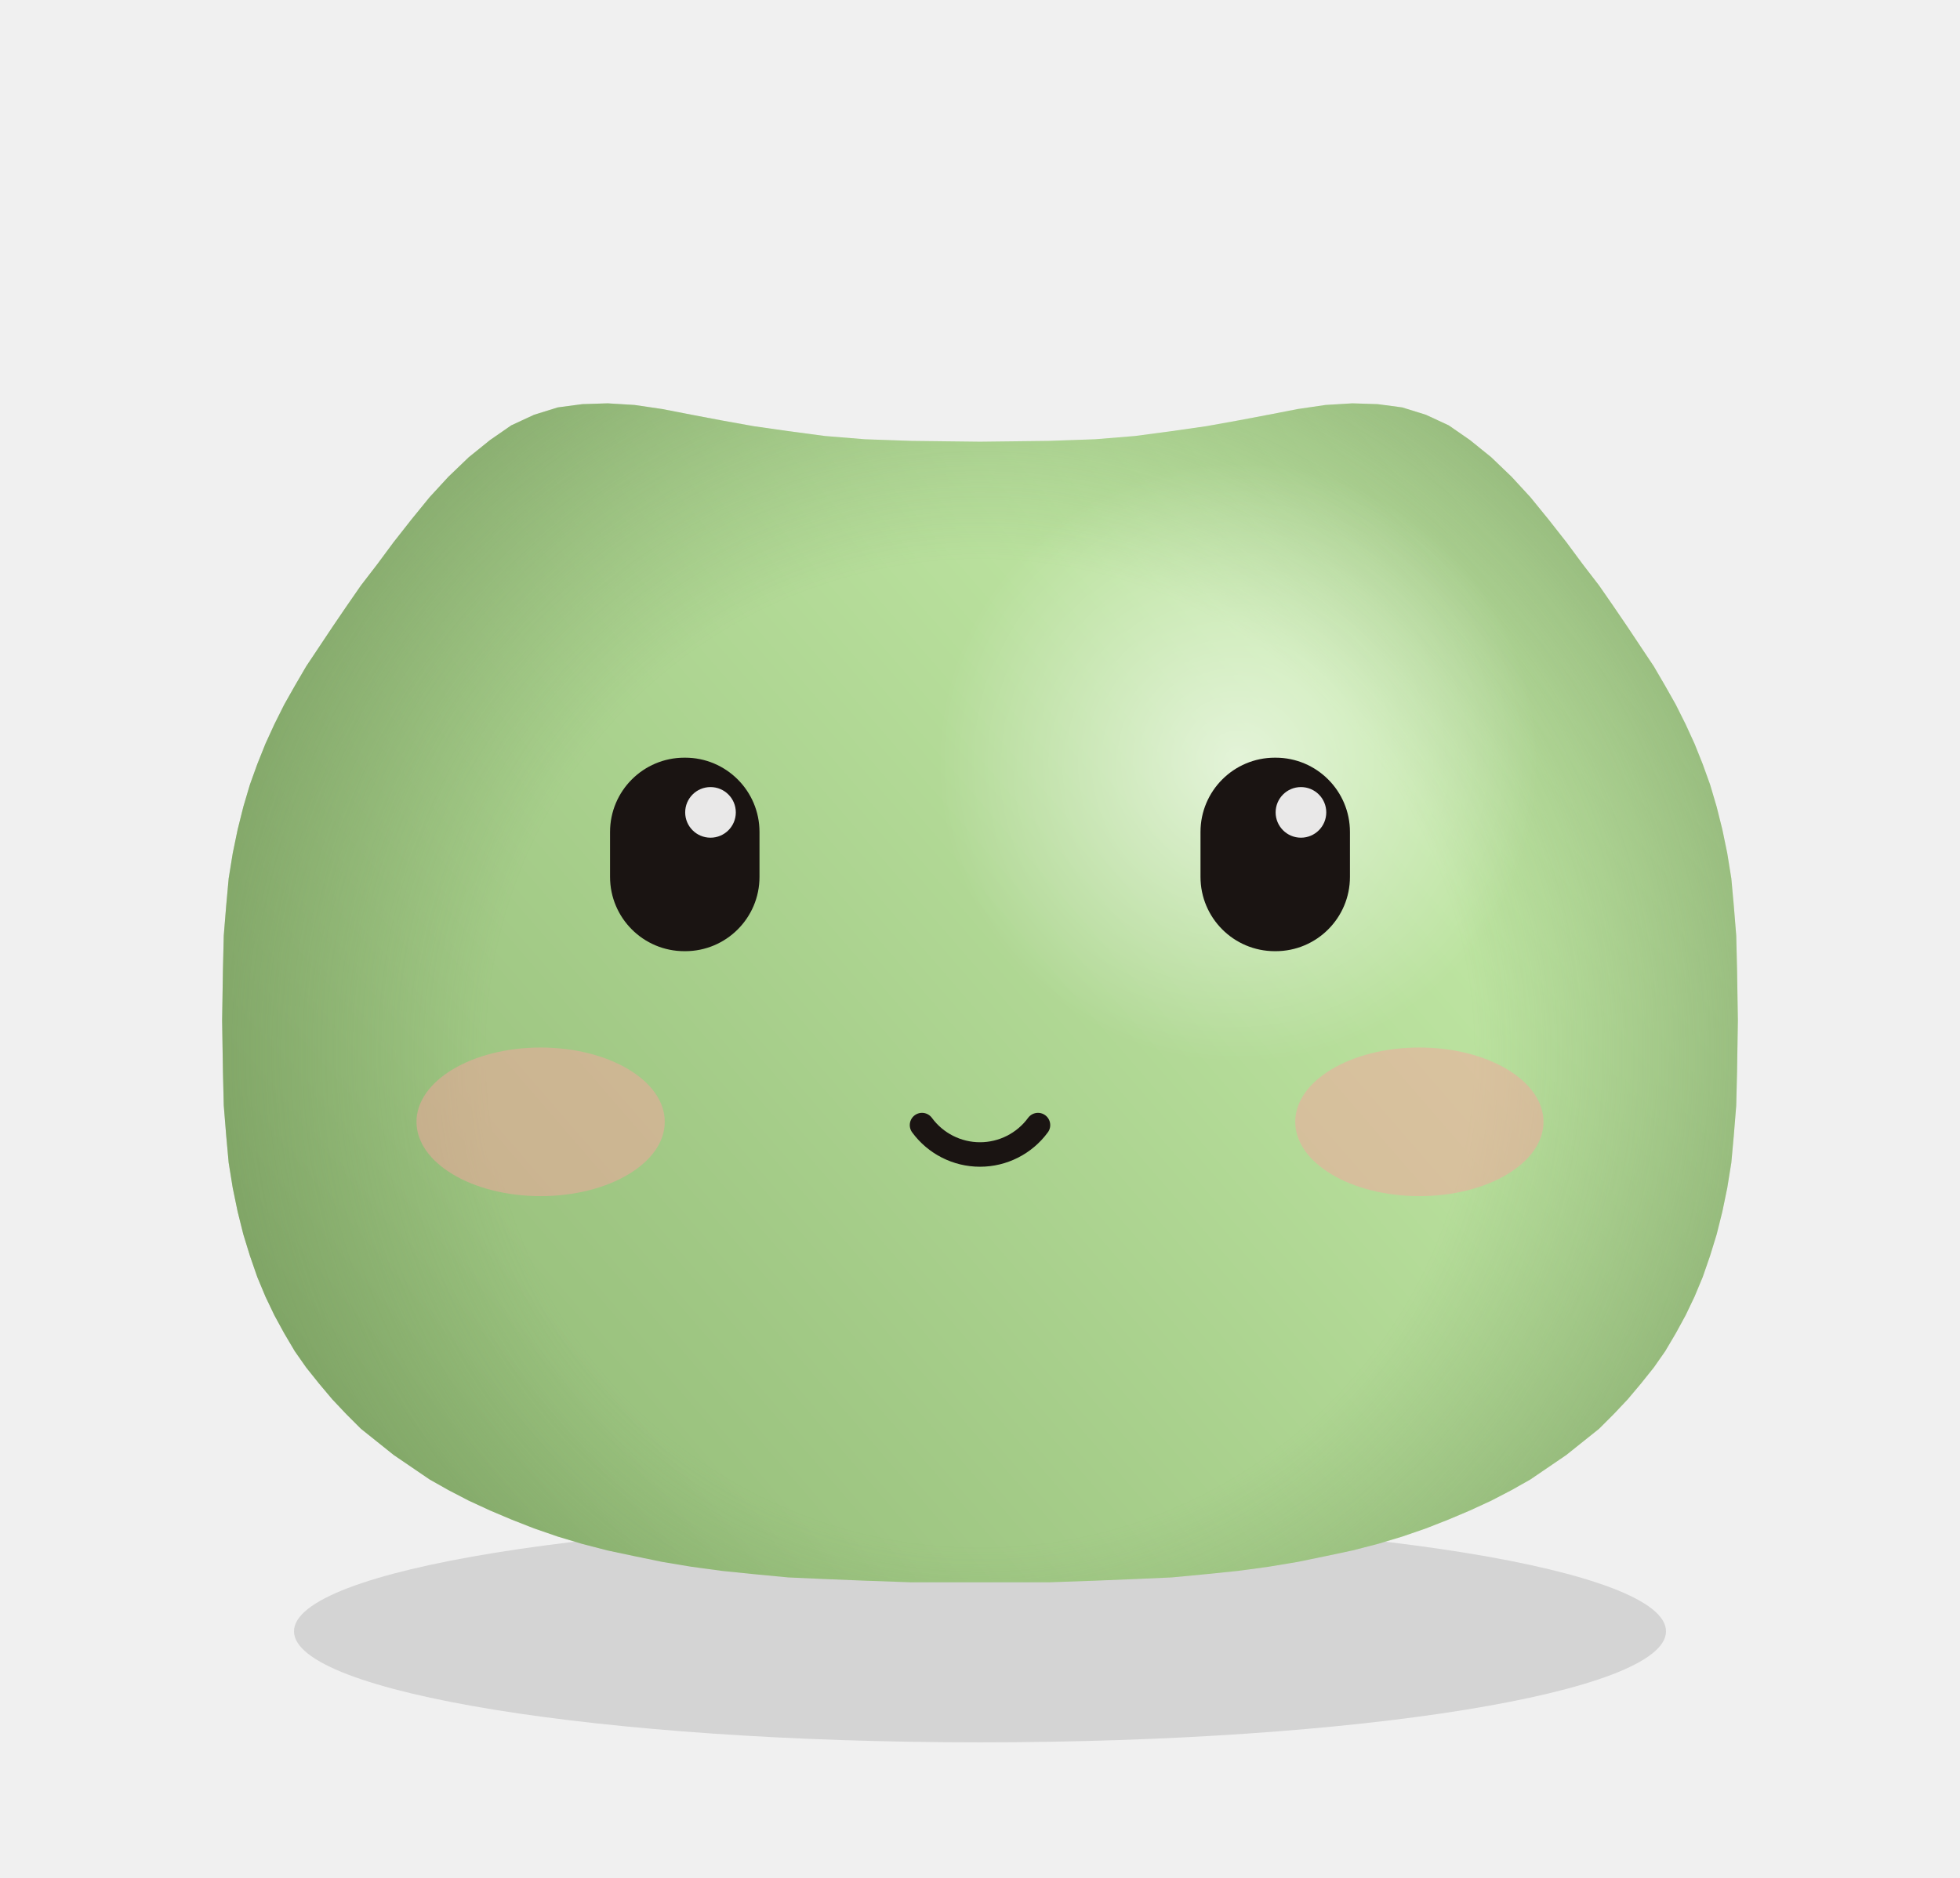
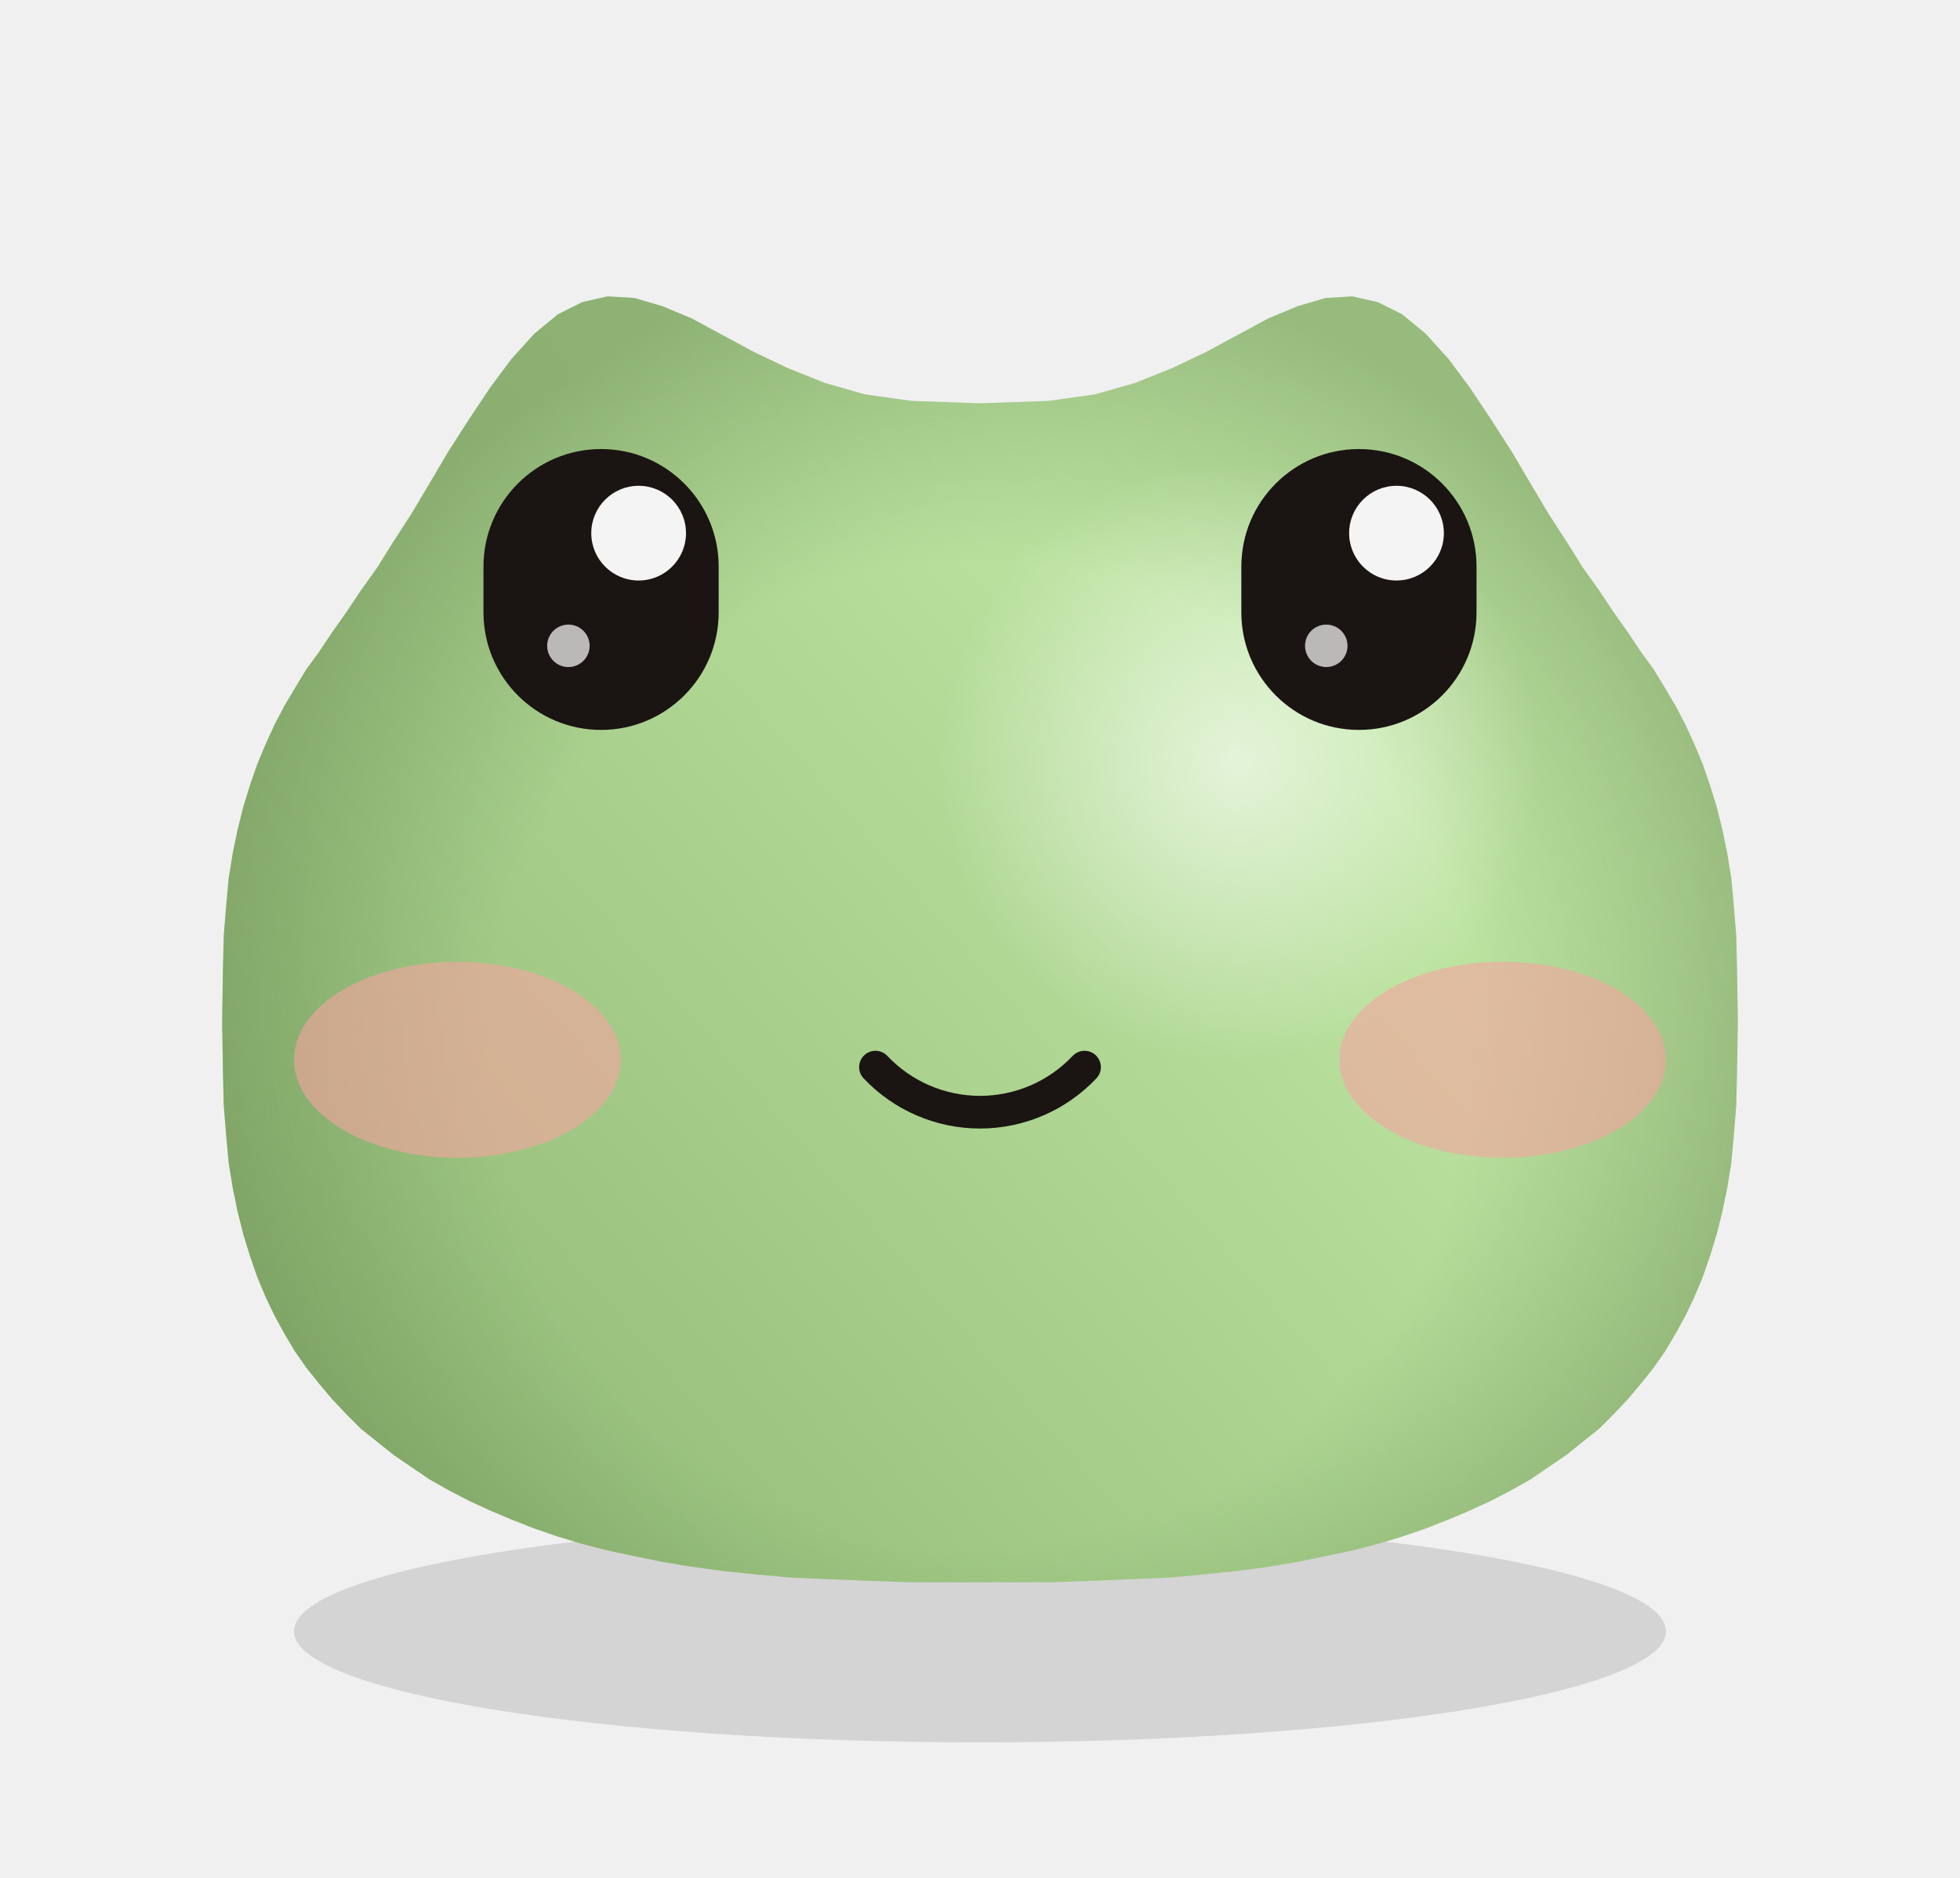
<svg xmlns="http://www.w3.org/2000/svg" viewBox="-120 -125 240 230" width="240" height="230">
  <defs>
    <linearGradient id="g" gradientUnits="userSpaceOnUse" x1="65.0" y1="-58.5" x2="-74.2" y2="61.9">
      <stop offset="0" stop-color="#c7eeab" />
      <stop offset="1" stop-color="#91b975" />
    </linearGradient>
    <radialGradient id="r" gradientUnits="userSpaceOnUse" cx="0" cy="4" r="97.4">
      <stop offset=".62" stop-color="#678850" stop-opacity="0" />
      <stop offset="1" stop-color="#678850" stop-opacity=".5" />
    </radialGradient>
    <radialGradient id="h" gradientUnits="userSpaceOnUse" cx="31.6" cy="-31.6" r="36.8">
      <stop offset="0" stop-color="#fff" stop-opacity=".6" />
      <stop offset="1" stop-color="#fff" stop-opacity="0" />
    </radialGradient>
  </defs>
  <ellipse cx="0" cy="74.8" rx="84.0" ry="13.6" fill="#000" opacity=".12" />
-   <path d="M92.8 0.0 L92.7 6.3 L92.6 10.4 L92.3 14.1 L92.0 17.4 L91.5 20.5 L90.9 23.4 L90.2 26.2 L89.4 28.8 L88.5 31.4 L87.5 33.8 L86.4 36.1 L85.2 38.3 L83.9 40.5 L82.5 42.5 L80.9 44.5 L79.3 46.4 L77.6 48.2 L75.8 50.0 L73.8 51.6 L71.8 53.2 L69.6 54.7 L67.4 56.2 L65.1 57.5 L62.6 58.8 L60.0 60.0 L57.4 61.1 L54.6 62.2 L51.7 63.2 L48.7 64.1 L45.6 64.9 L42.3 65.6 L38.9 66.3 L35.3 66.9 L31.6 67.4 L27.7 67.8 L23.5 68.2 L19.0 68.4 L14.1 68.6 L8.4 68.8 L0.0 68.8 L-8.4 68.8 L-14.1 68.6 L-19.0 68.4 L-23.5 68.2 L-27.7 67.8 L-31.6 67.4 L-35.3 66.9 L-38.9 66.3 L-42.3 65.6 L-45.6 64.9 L-48.7 64.1 L-51.7 63.2 L-54.6 62.2 L-57.4 61.1 L-60.0 60.0 L-62.6 58.8 L-65.1 57.5 L-67.4 56.2 L-69.6 54.7 L-71.8 53.2 L-73.8 51.6 L-75.8 50.0 L-77.6 48.2 L-79.3 46.4 L-80.9 44.5 L-82.5 42.5 L-83.9 40.5 L-85.2 38.3 L-86.4 36.1 L-87.5 33.8 L-88.5 31.4 L-89.4 28.8 L-90.2 26.2 L-90.9 23.4 L-91.5 20.5 L-92.0 17.4 L-92.3 14.1 L-92.6 10.4 L-92.7 6.3 L-92.8 0.0 L-92.7 -6.3 L-92.6 -10.4 L-92.3 -14.1 L-92.0 -17.4 L-91.5 -20.5 L-90.9 -23.4 L-90.2 -26.2 L-89.4 -28.9 L-88.5 -31.4 L-87.5 -33.9 L-86.4 -36.3 L-85.2 -38.7 L-83.9 -41.0 L-82.5 -43.4 L-80.9 -45.8 L-79.3 -48.2 L-77.6 -50.7 L-75.8 -53.3 L-73.8 -55.9 L-71.8 -58.6 L-69.6 -61.4 L-67.4 -64.1 L-65.1 -66.6 L-62.6 -69.0 L-60.0 -71.1 L-57.4 -72.9 L-54.6 -74.2 L-51.7 -75.1 L-48.7 -75.5 L-45.6 -75.6 L-42.3 -75.4 L-38.9 -74.9 L-35.3 -74.2 L-31.6 -73.5 L-27.7 -72.8 L-23.5 -72.2 L-19.0 -71.6 L-14.1 -71.2 L-8.4 -71.0 L-0.0 -70.9 L8.4 -71.0 L14.1 -71.2 L19.0 -71.6 L23.5 -72.2 L27.7 -72.8 L31.6 -73.5 L35.3 -74.2 L38.9 -74.9 L42.3 -75.4 L45.6 -75.6 L48.7 -75.5 L51.7 -75.1 L54.6 -74.2 L57.4 -72.9 L60.0 -71.1 L62.6 -69.0 L65.1 -66.6 L67.4 -64.1 L69.6 -61.4 L71.8 -58.6 L73.8 -55.9 L75.8 -53.3 L77.6 -50.7 L79.3 -48.2 L80.9 -45.8 L82.5 -43.4 L83.9 -41.0 L85.2 -38.7 L86.4 -36.3 L87.5 -33.9 L88.5 -31.4 L89.4 -28.9 L90.2 -26.2 L90.9 -23.4 L91.5 -20.5 L92.0 -17.4 L92.3 -14.1 L92.6 -10.4 L92.7 -6.3Z" fill="url(#g)" />
-   <path d="M92.8 0.0 L92.7 6.3 L92.6 10.4 L92.3 14.1 L92.0 17.4 L91.5 20.5 L90.9 23.4 L90.2 26.2 L89.4 28.8 L88.5 31.4 L87.5 33.8 L86.4 36.1 L85.2 38.3 L83.9 40.5 L82.5 42.5 L80.9 44.5 L79.3 46.4 L77.6 48.2 L75.8 50.0 L73.8 51.6 L71.8 53.2 L69.6 54.7 L67.4 56.2 L65.1 57.5 L62.6 58.8 L60.0 60.0 L57.4 61.1 L54.6 62.2 L51.7 63.2 L48.7 64.1 L45.6 64.9 L42.3 65.6 L38.9 66.3 L35.3 66.9 L31.6 67.4 L27.7 67.8 L23.5 68.2 L19.0 68.4 L14.1 68.6 L8.4 68.8 L0.0 68.8 L-8.4 68.8 L-14.1 68.6 L-19.0 68.4 L-23.5 68.2 L-27.7 67.8 L-31.6 67.4 L-35.3 66.9 L-38.9 66.3 L-42.3 65.6 L-45.6 64.9 L-48.7 64.1 L-51.7 63.2 L-54.6 62.2 L-57.4 61.1 L-60.0 60.0 L-62.6 58.8 L-65.1 57.5 L-67.4 56.2 L-69.6 54.7 L-71.8 53.2 L-73.8 51.6 L-75.8 50.0 L-77.6 48.2 L-79.3 46.4 L-80.9 44.5 L-82.5 42.5 L-83.9 40.5 L-85.2 38.3 L-86.4 36.1 L-87.5 33.8 L-88.5 31.4 L-89.4 28.8 L-90.2 26.2 L-90.9 23.4 L-91.5 20.5 L-92.0 17.4 L-92.3 14.1 L-92.6 10.4 L-92.7 6.3 L-92.8 0.0 L-92.7 -6.3 L-92.6 -10.4 L-92.3 -14.1 L-92.0 -17.4 L-91.5 -20.5 L-90.9 -23.4 L-90.2 -26.2 L-89.4 -28.9 L-88.5 -31.4 L-87.5 -33.9 L-86.4 -36.3 L-85.2 -38.7 L-83.9 -41.0 L-82.5 -43.4 L-80.9 -45.8 L-79.3 -48.2 L-77.6 -50.7 L-75.8 -53.3 L-73.8 -55.9 L-71.8 -58.6 L-69.6 -61.4 L-67.4 -64.1 L-65.1 -66.6 L-62.6 -69.0 L-60.0 -71.1 L-57.4 -72.9 L-54.6 -74.2 L-51.7 -75.1 L-48.7 -75.5 L-45.6 -75.6 L-42.3 -75.4 L-38.9 -74.9 L-35.3 -74.2 L-31.6 -73.5 L-27.7 -72.8 L-23.5 -72.2 L-19.0 -71.6 L-14.1 -71.2 L-8.4 -71.0 L-0.0 -70.9 L8.4 -71.0 L14.1 -71.2 L19.0 -71.6 L23.5 -72.2 L27.7 -72.8 L31.6 -73.5 L35.3 -74.2 L38.9 -74.9 L42.3 -75.4 L45.6 -75.6 L48.7 -75.5 L51.7 -75.1 L54.6 -74.2 L57.4 -72.9 L60.0 -71.1 L62.6 -69.0 L65.1 -66.6 L67.4 -64.1 L69.6 -61.4 L71.8 -58.6 L73.8 -55.9 L75.8 -53.3 L77.6 -50.7 L79.3 -48.2 L80.9 -45.8 L82.5 -43.4 L83.9 -41.0 L85.2 -38.7 L86.4 -36.3 L87.5 -33.9 L88.5 -31.4 L89.4 -28.9 L90.2 -26.2 L90.9 -23.4 L91.5 -20.5 L92.0 -17.4 L92.3 -14.1 L92.6 -10.4 L92.7 -6.3Z" fill="url(#r)" />
-   <path d="M92.8 0.0 L92.7 6.3 L92.6 10.4 L92.3 14.1 L92.0 17.4 L91.5 20.5 L90.9 23.4 L90.2 26.2 L89.4 28.8 L88.5 31.4 L87.5 33.8 L86.4 36.1 L85.2 38.3 L83.9 40.5 L82.5 42.5 L80.9 44.5 L79.3 46.4 L77.6 48.2 L75.8 50.0 L73.8 51.6 L71.8 53.2 L69.6 54.7 L67.4 56.2 L65.1 57.5 L62.6 58.8 L60.0 60.0 L57.4 61.1 L54.6 62.2 L51.7 63.2 L48.7 64.1 L45.6 64.9 L42.3 65.6 L38.9 66.3 L35.3 66.9 L31.6 67.4 L27.7 67.8 L23.5 68.2 L19.0 68.4 L14.1 68.6 L8.4 68.8 L0.0 68.8 L-8.4 68.8 L-14.1 68.6 L-19.0 68.4 L-23.5 68.2 L-27.7 67.8 L-31.6 67.4 L-35.3 66.9 L-38.9 66.3 L-42.3 65.6 L-45.6 64.9 L-48.7 64.1 L-51.7 63.2 L-54.6 62.2 L-57.4 61.1 L-60.0 60.0 L-62.6 58.8 L-65.1 57.5 L-67.4 56.2 L-69.6 54.7 L-71.8 53.2 L-73.8 51.6 L-75.8 50.0 L-77.6 48.2 L-79.3 46.4 L-80.9 44.5 L-82.5 42.5 L-83.9 40.5 L-85.2 38.3 L-86.4 36.1 L-87.5 33.8 L-88.5 31.4 L-89.4 28.8 L-90.2 26.2 L-90.9 23.4 L-91.5 20.5 L-92.0 17.4 L-92.3 14.1 L-92.6 10.4 L-92.7 6.3 L-92.8 0.0 L-92.7 -6.3 L-92.6 -10.4 L-92.3 -14.1 L-92.0 -17.4 L-91.5 -20.5 L-90.9 -23.4 L-90.2 -26.2 L-89.4 -28.9 L-88.5 -31.4 L-87.5 -33.9 L-86.4 -36.3 L-85.2 -38.7 L-83.9 -41.0 L-82.5 -43.4 L-80.9 -45.8 L-79.3 -48.2 L-77.6 -50.7 L-75.8 -53.3 L-73.8 -55.9 L-71.8 -58.6 L-69.6 -61.4 L-67.4 -64.1 L-65.1 -66.6 L-62.6 -69.0 L-60.0 -71.1 L-57.4 -72.9 L-54.6 -74.2 L-51.7 -75.1 L-48.7 -75.5 L-45.6 -75.6 L-42.3 -75.4 L-38.9 -74.9 L-35.3 -74.2 L-31.6 -73.5 L-27.7 -72.8 L-23.5 -72.2 L-19.0 -71.6 L-14.1 -71.2 L-8.4 -71.0 L-0.0 -70.9 L8.4 -71.0 L14.1 -71.2 L19.0 -71.6 L23.5 -72.2 L27.7 -72.8 L31.6 -73.5 L35.3 -74.2 L38.9 -74.9 L42.3 -75.4 L45.6 -75.6 L48.7 -75.5 L51.7 -75.1 L54.6 -74.2 L57.4 -72.9 L60.0 -71.1 L62.6 -69.0 L65.1 -66.6 L67.4 -64.1 L69.6 -61.4 L71.8 -58.6 L73.8 -55.9 L75.8 -53.3 L77.6 -50.7 L79.3 -48.2 L80.9 -45.8 L82.5 -43.4 L83.9 -41.0 L85.2 -38.7 L86.4 -36.3 L87.5 -33.9 L88.5 -31.4 L89.4 -28.9 L90.2 -26.2 L90.9 -23.4 L91.5 -20.5 L92.0 -17.4 L92.3 -14.1 L92.6 -10.4 L92.7 -6.3Z" fill="url(#h)" />
-   <ellipse cx="-53.8" cy="12.4" rx="15.2" ry="9.1" fill="#f7a3a0" opacity=".5" />
-   <ellipse cx="53.8" cy="12.4" rx="15.2" ry="9.1" fill="#f7a3a0" opacity=".5" />
-   <rect x="-45.3" y="-32.2" width="18.3" height="23.7" rx="9.1" fill="#1a1412" />
-   <circle cx="-33.0" cy="-25.5" r="3.1" fill="#fff" opacity=".9" />
-   <rect x="27.0" y="-32.2" width="18.3" height="23.7" rx="9.1" fill="#1a1412" />
-   <circle cx="39.3" cy="-25.5" r="3.1" fill="#fff" opacity=".9" />
-   <path d="M-7.1 12.8 A8.8 8.8 0 0 0 7.1 12.8" fill="none" stroke="#1a1412" stroke-width="3" stroke-linecap="round" />
+   <path d="M92.8 0.0 L92.7 6.3 L92.6 10.4 L92.3 14.1 L92.0 17.4 L91.5 20.5 L90.9 23.4 L90.2 26.2 L89.4 28.8 L88.5 31.4 L87.5 33.8 L86.4 36.1 L85.2 38.3 L83.9 40.5 L82.5 42.5 L80.9 44.5 L79.3 46.4 L77.6 48.2 L75.8 50.0 L73.8 51.6 L71.8 53.2 L69.6 54.7 L67.4 56.2 L65.1 57.5 L62.6 58.8 L60.0 60.0 L57.4 61.1 L54.6 62.2 L51.7 63.2 L48.7 64.1 L45.6 64.9 L42.3 65.6 L38.9 66.3 L35.3 66.9 L31.6 67.4 L27.7 67.8 L23.5 68.2 L19.0 68.4 L14.1 68.6 L8.4 68.8 L0.0 68.8 L-8.4 68.8 L-14.1 68.6 L-19.0 68.4 L-23.5 68.2 L-27.7 67.8 L-31.6 67.4 L-35.3 66.9 L-38.9 66.3 L-42.3 65.6 L-45.6 64.9 L-48.7 64.1 L-51.7 63.2 L-54.6 62.2 L-57.4 61.1 L-60.0 60.0 L-62.6 58.8 L-65.1 57.5 L-67.4 56.2 L-69.6 54.7 L-71.8 53.2 L-73.8 51.6 L-75.8 50.0 L-77.6 48.2 L-79.3 46.4 L-80.9 44.5 L-82.5 42.5 L-83.9 40.5 L-85.2 38.3 L-86.4 36.1 L-87.5 33.8 L-88.5 31.4 L-89.4 28.8 L-90.2 26.2 L-90.9 23.4 L-91.5 20.5 L-92.0 17.4 L-92.3 14.1 L-92.6 10.4 L-92.7 6.3 L-92.8 0.0 L-92.7 -6.3 L-92.6 -10.4 L-92.3 -14.1 L-92.0 -17.4 L-91.5 -20.5 L-90.9 -23.4 L-90.2 -26.2 L-89.4 -28.8 L-88.5 -31.4 L-87.5 -33.8 L-86.4 -36.2 L-85.2 -38.5 L-83.9 -40.7 L-82.5 -43.0 L-80.9 -45.2 L-79.3 -47.6 L-77.6 -50.0 L-75.8 -52.7 L-73.8 -55.5 L-71.8 -58.7 L-69.6 -62.1 L-67.4 -65.8 L-65.1 -69.7 L-62.6 -73.6 L-60.0 -77.5 L-57.4 -81.0 L-54.6 -84.1 L-51.7 -86.5 L-48.7 -88.0 L-45.6 -88.7 L-42.3 -88.5 L-38.9 -87.5 L-35.3 -86.0 L-31.6 -84.0 L-27.7 -81.9 L-23.5 -79.9 L-19.0 -78.1 L-14.1 -76.7 L-8.4 -75.9 L-0.0 -75.6 L8.4 -75.9 L14.1 -76.7 L19.0 -78.1 L23.5 -79.9 L27.7 -81.9 L31.6 -84.0 L35.3 -86.0 L38.9 -87.5 L42.3 -88.5 L45.6 -88.7 L48.7 -88.0 L51.7 -86.5 L54.6 -84.1 L57.4 -81.0 L60.0 -77.5 L62.6 -73.6 L65.1 -69.7 L67.4 -65.8 L69.6 -62.1 L71.8 -58.7 L73.8 -55.5 L75.8 -52.7 L77.6 -50.0 L79.3 -47.6 L80.9 -45.2 L82.5 -43.0 L83.9 -40.7 L85.2 -38.5 L86.4 -36.2 L87.5 -33.8 L88.5 -31.4 L89.4 -28.8 L90.2 -26.2 L90.9 -23.4 L91.5 -20.5 L92.0 -17.4 L92.3 -14.1 L92.6 -10.4 L92.7 -6.3Z" fill="url(#g)" />
+   <path d="M92.8 0.0 L92.7 6.3 L92.6 10.4 L92.3 14.1 L92.0 17.4 L91.5 20.5 L90.9 23.4 L90.2 26.2 L89.4 28.8 L88.5 31.4 L87.5 33.8 L86.4 36.1 L85.2 38.3 L83.9 40.5 L82.5 42.5 L80.9 44.5 L79.3 46.4 L77.6 48.2 L75.8 50.0 L73.8 51.6 L71.8 53.2 L69.6 54.7 L67.4 56.2 L65.1 57.5 L62.6 58.8 L60.0 60.0 L57.4 61.1 L54.6 62.2 L51.7 63.2 L48.7 64.1 L45.6 64.9 L42.3 65.6 L38.9 66.3 L35.3 66.9 L31.6 67.4 L27.7 67.8 L23.5 68.2 L19.0 68.4 L14.1 68.6 L8.4 68.8 L0.0 68.8 L-8.4 68.8 L-14.1 68.6 L-19.0 68.4 L-23.5 68.2 L-27.7 67.8 L-31.6 67.4 L-35.3 66.9 L-38.9 66.3 L-42.3 65.6 L-45.6 64.9 L-48.7 64.1 L-51.7 63.2 L-54.6 62.2 L-57.4 61.1 L-60.0 60.0 L-62.6 58.8 L-65.1 57.5 L-67.4 56.2 L-69.6 54.7 L-71.8 53.2 L-73.8 51.6 L-75.8 50.0 L-77.6 48.2 L-79.3 46.4 L-80.9 44.5 L-82.5 42.5 L-83.9 40.5 L-85.2 38.3 L-86.4 36.1 L-87.5 33.8 L-88.5 31.4 L-89.4 28.8 L-90.2 26.2 L-90.9 23.4 L-91.5 20.5 L-92.0 17.4 L-92.3 14.1 L-92.6 10.4 L-92.7 6.3 L-92.8 0.0 L-92.7 -6.3 L-92.6 -10.4 L-92.3 -14.1 L-92.0 -17.4 L-91.5 -20.5 L-90.9 -23.4 L-90.2 -26.2 L-89.4 -28.8 L-88.5 -31.4 L-87.5 -33.8 L-86.4 -36.2 L-85.2 -38.5 L-83.9 -40.7 L-82.5 -43.0 L-80.9 -45.2 L-79.3 -47.6 L-77.6 -50.0 L-75.8 -52.7 L-73.8 -55.5 L-71.8 -58.7 L-69.6 -62.1 L-67.4 -65.8 L-65.1 -69.7 L-62.6 -73.6 L-60.0 -77.5 L-57.4 -81.0 L-54.6 -84.1 L-51.7 -86.5 L-48.7 -88.0 L-45.6 -88.7 L-42.3 -88.5 L-38.9 -87.5 L-35.3 -86.0 L-31.6 -84.0 L-27.7 -81.9 L-23.5 -79.9 L-19.0 -78.1 L-14.1 -76.7 L-8.4 -75.9 L-0.0 -75.6 L8.4 -75.9 L14.1 -76.7 L19.0 -78.1 L23.5 -79.9 L27.7 -81.9 L31.6 -84.0 L35.3 -86.0 L38.9 -87.5 L42.3 -88.5 L45.6 -88.7 L48.7 -88.0 L51.7 -86.5 L54.6 -84.1 L57.4 -81.0 L60.0 -77.5 L62.6 -73.6 L65.1 -69.7 L67.4 -65.8 L69.6 -62.1 L71.8 -58.7 L73.8 -55.5 L75.8 -52.7 L77.6 -50.0 L79.3 -47.6 L80.9 -45.2 L82.5 -43.0 L83.9 -40.7 L85.2 -38.5 L86.4 -36.2 L87.5 -33.8 L88.5 -31.4 L89.4 -28.8 L90.2 -26.2 L90.9 -23.4 L91.5 -20.5 L92.0 -17.4 L92.3 -14.1 L92.6 -10.4 L92.7 -6.3Z" fill="url(#r)" />
+   <path d="M92.8 0.0 L92.7 6.3 L92.6 10.4 L92.3 14.1 L92.0 17.4 L91.5 20.5 L90.9 23.4 L90.2 26.2 L89.4 28.8 L88.5 31.4 L87.5 33.8 L86.4 36.1 L85.2 38.3 L83.9 40.5 L82.5 42.5 L80.9 44.5 L79.3 46.4 L77.6 48.2 L75.8 50.0 L73.8 51.6 L71.8 53.2 L69.6 54.7 L67.4 56.2 L65.1 57.5 L62.6 58.8 L60.0 60.0 L57.4 61.1 L54.6 62.2 L51.7 63.2 L48.7 64.1 L45.6 64.9 L42.3 65.6 L38.9 66.3 L35.3 66.9 L31.6 67.4 L27.7 67.8 L23.5 68.2 L19.0 68.4 L14.1 68.6 L8.4 68.8 L0.0 68.8 L-8.4 68.8 L-14.1 68.6 L-19.0 68.4 L-23.5 68.2 L-27.7 67.8 L-31.6 67.4 L-35.3 66.9 L-38.9 66.3 L-42.3 65.6 L-45.6 64.9 L-48.7 64.1 L-51.7 63.2 L-54.6 62.2 L-57.4 61.1 L-60.0 60.0 L-62.6 58.8 L-65.1 57.5 L-67.4 56.2 L-69.6 54.7 L-71.8 53.2 L-73.8 51.6 L-75.8 50.0 L-77.6 48.2 L-79.3 46.4 L-80.9 44.5 L-82.5 42.5 L-83.9 40.5 L-85.2 38.3 L-86.4 36.1 L-87.5 33.8 L-88.5 31.4 L-89.4 28.8 L-90.2 26.2 L-90.9 23.4 L-91.5 20.5 L-92.0 17.4 L-92.3 14.1 L-92.6 10.4 L-92.7 6.3 L-92.8 0.0 L-92.7 -6.3 L-92.6 -10.4 L-92.3 -14.1 L-92.0 -17.4 L-91.5 -20.5 L-90.9 -23.4 L-90.2 -26.2 L-89.4 -28.8 L-88.5 -31.4 L-87.5 -33.8 L-86.4 -36.2 L-85.2 -38.5 L-83.9 -40.7 L-82.5 -43.0 L-80.9 -45.2 L-79.3 -47.6 L-77.6 -50.0 L-75.8 -52.7 L-73.8 -55.5 L-71.8 -58.7 L-69.6 -62.1 L-67.4 -65.8 L-65.1 -69.7 L-62.6 -73.6 L-60.0 -77.5 L-57.4 -81.0 L-54.6 -84.1 L-51.7 -86.5 L-48.7 -88.0 L-45.6 -88.7 L-42.3 -88.5 L-38.9 -87.5 L-35.3 -86.0 L-31.6 -84.0 L-27.7 -81.9 L-23.5 -79.9 L-19.0 -78.1 L-14.1 -76.7 L-8.4 -75.9 L-0.0 -75.6 L8.4 -75.9 L14.1 -76.7 L19.0 -78.1 L23.5 -79.9 L27.7 -81.9 L31.6 -84.0 L35.3 -86.0 L38.9 -87.5 L42.3 -88.5 L45.6 -88.7 L48.7 -88.0 L51.7 -86.5 L54.6 -84.1 L57.4 -81.0 L60.0 -77.5 L62.6 -73.6 L65.1 -69.7 L67.4 -65.8 L69.6 -62.1 L71.8 -58.7 L73.8 -55.5 L75.8 -52.7 L77.6 -50.0 L79.3 -47.6 L80.9 -45.2 L82.5 -43.0 L83.9 -40.7 L85.2 -38.5 L86.4 -36.2 L87.5 -33.8 L88.5 -31.4 L89.4 -28.8 L90.2 -26.2 L90.9 -23.4 L91.5 -20.5 L92.0 -17.4 L92.3 -14.1 L92.6 -10.4 L92.7 -6.3Z" fill="url(#h)" />
+   <ellipse cx="-64.0" cy="4.8" rx="20.0" ry="12.0" fill="#f7a3a0" opacity=".6" />
+   <ellipse cx="64.0" cy="4.8" rx="20.0" ry="12.0" fill="#f7a3a0" opacity=".6" />
+   <rect x="-60.8" y="-70.0" width="28.8" height="34.4" rx="14.4" fill="#1a1412" />
+   <circle cx="-41.8" cy="-59.7" r="5.8" fill="#fff" opacity=".95" />
+   <circle cx="-50.4" cy="-45.9" r="2.6" fill="#fff" opacity=".7" />
+   <rect x="32.0" y="-70.0" width="28.8" height="34.4" rx="14.4" fill="#1a1412" />
+   <circle cx="51.0" cy="-59.7" r="5.8" fill="#fff" opacity=".95" />
+   <circle cx="42.4" cy="-45.9" r="2.6" fill="#fff" opacity=".7" />
+   <path d="M-12.8 5.7 A17.6 17.6 0 0 0 12.8 5.7" fill="none" stroke="#1a1412" stroke-width="4" stroke-linecap="round" />
</svg>
